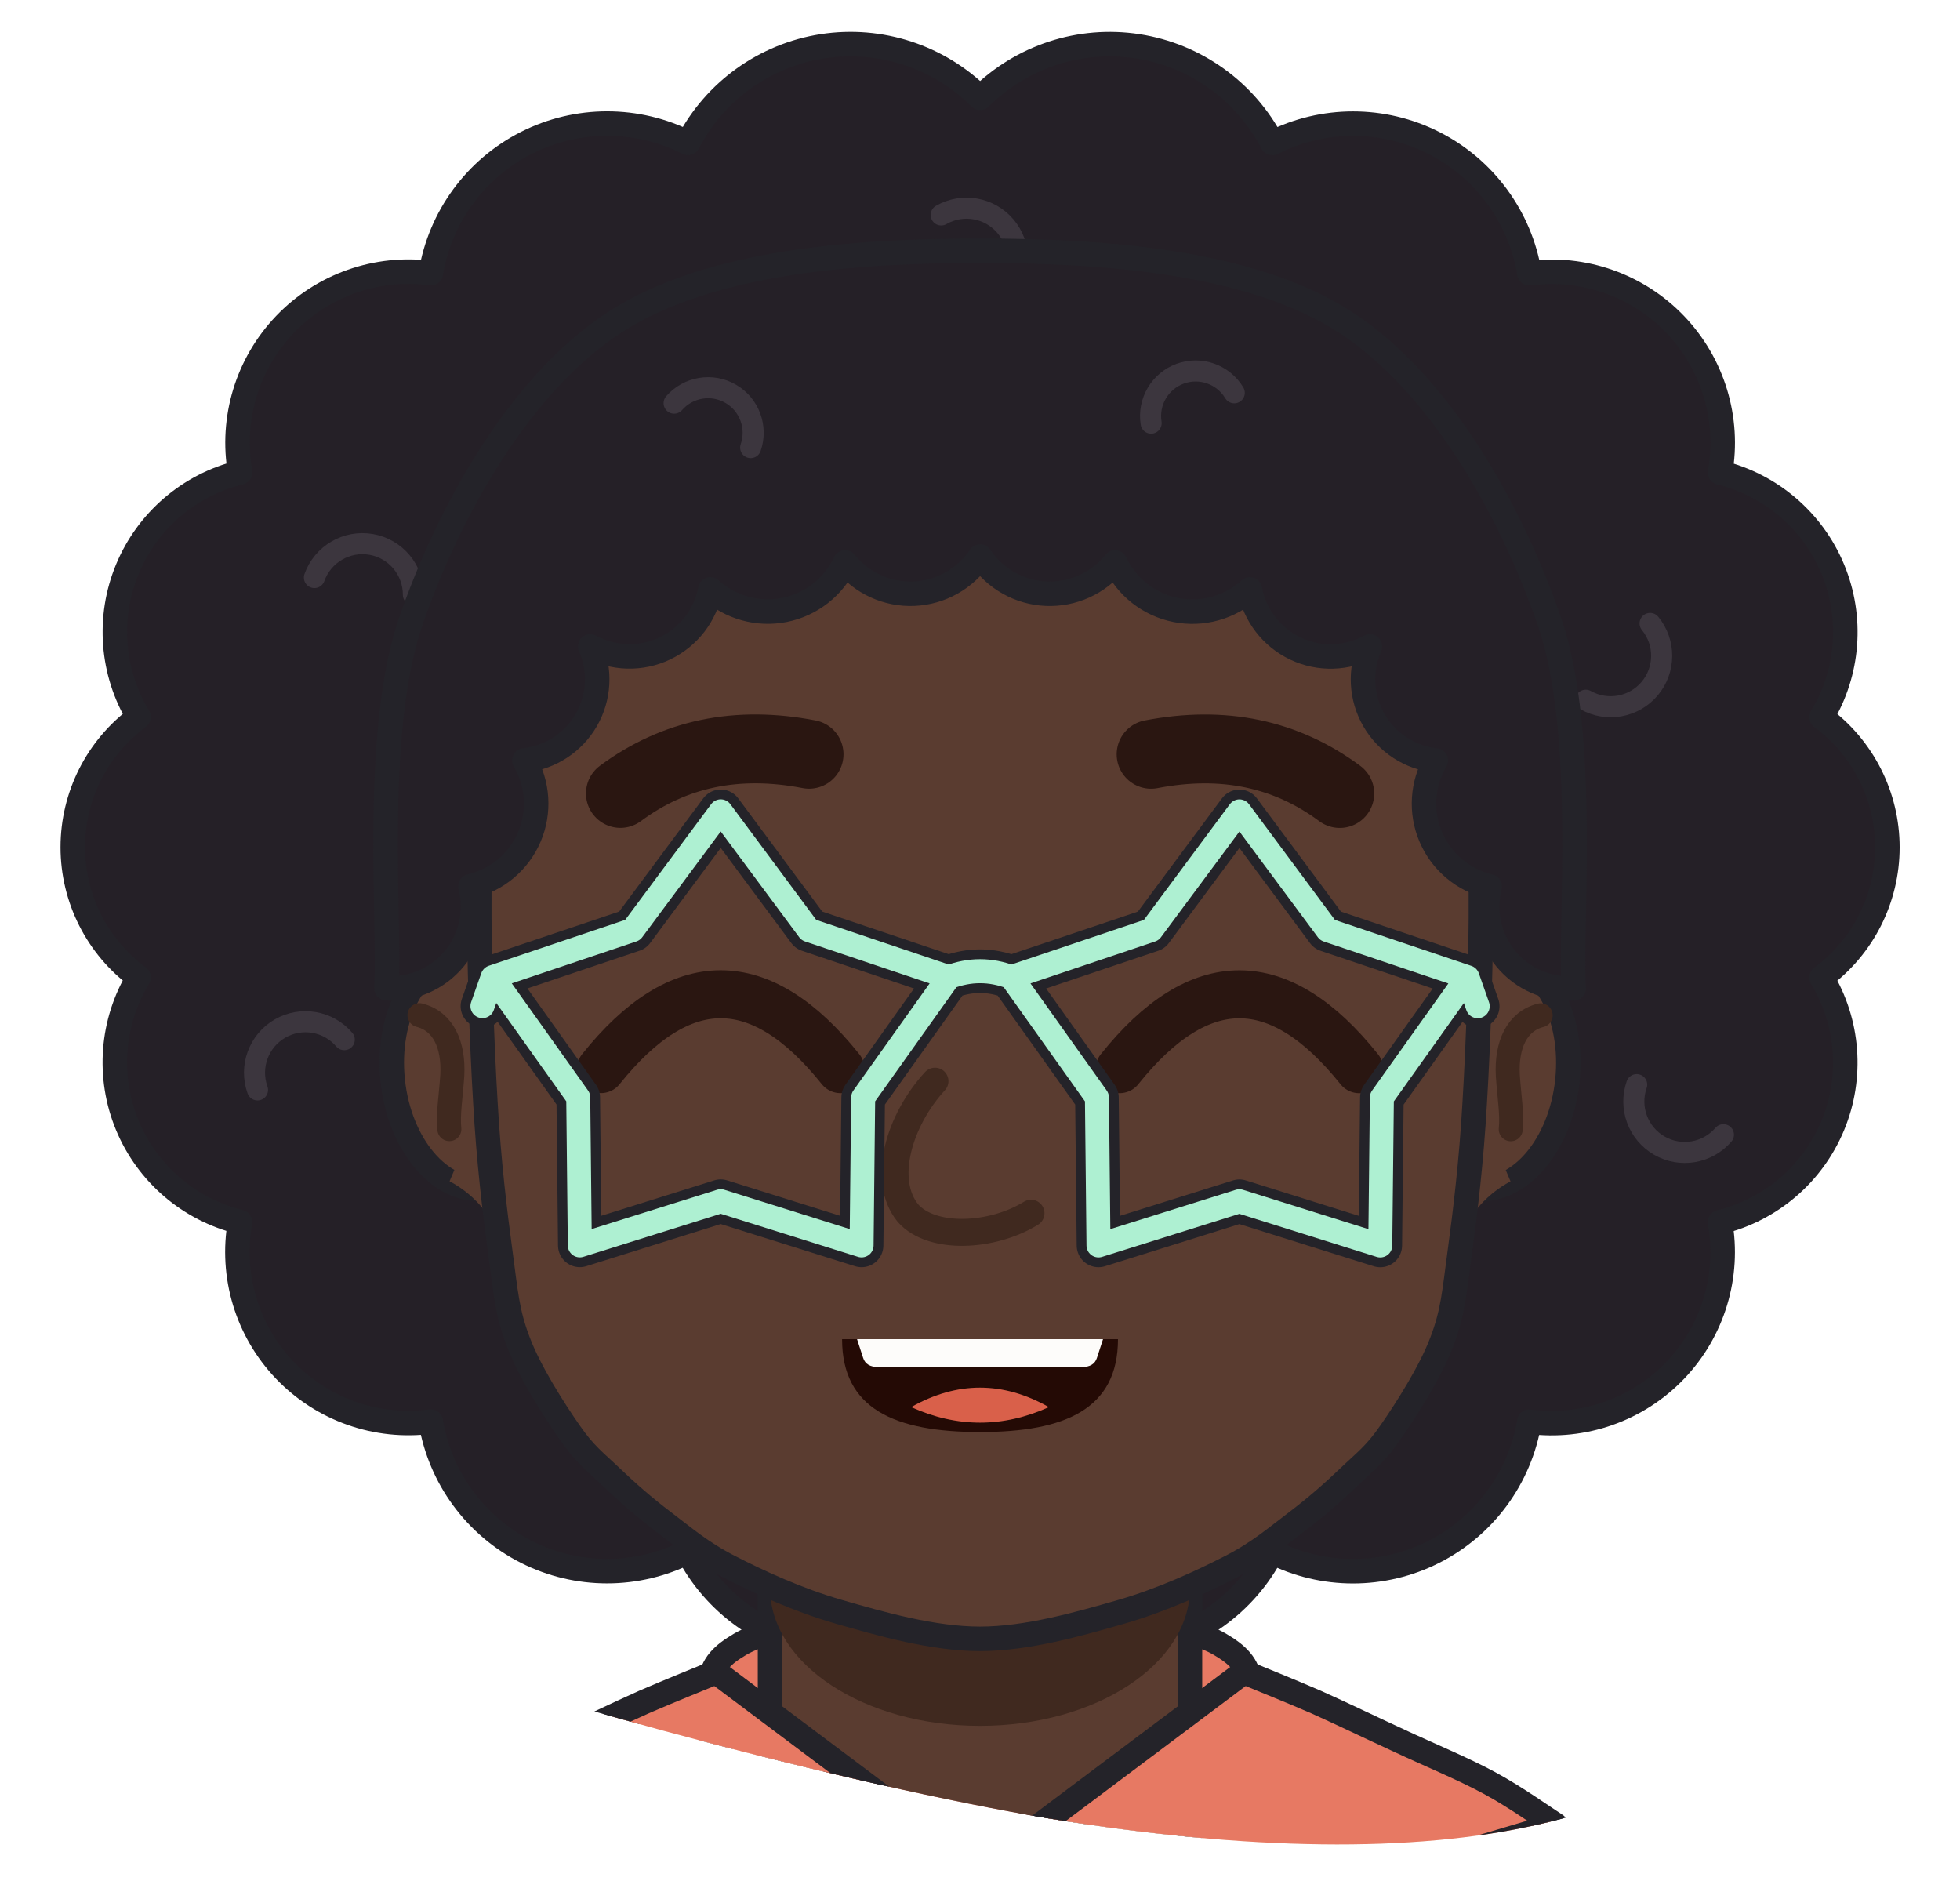
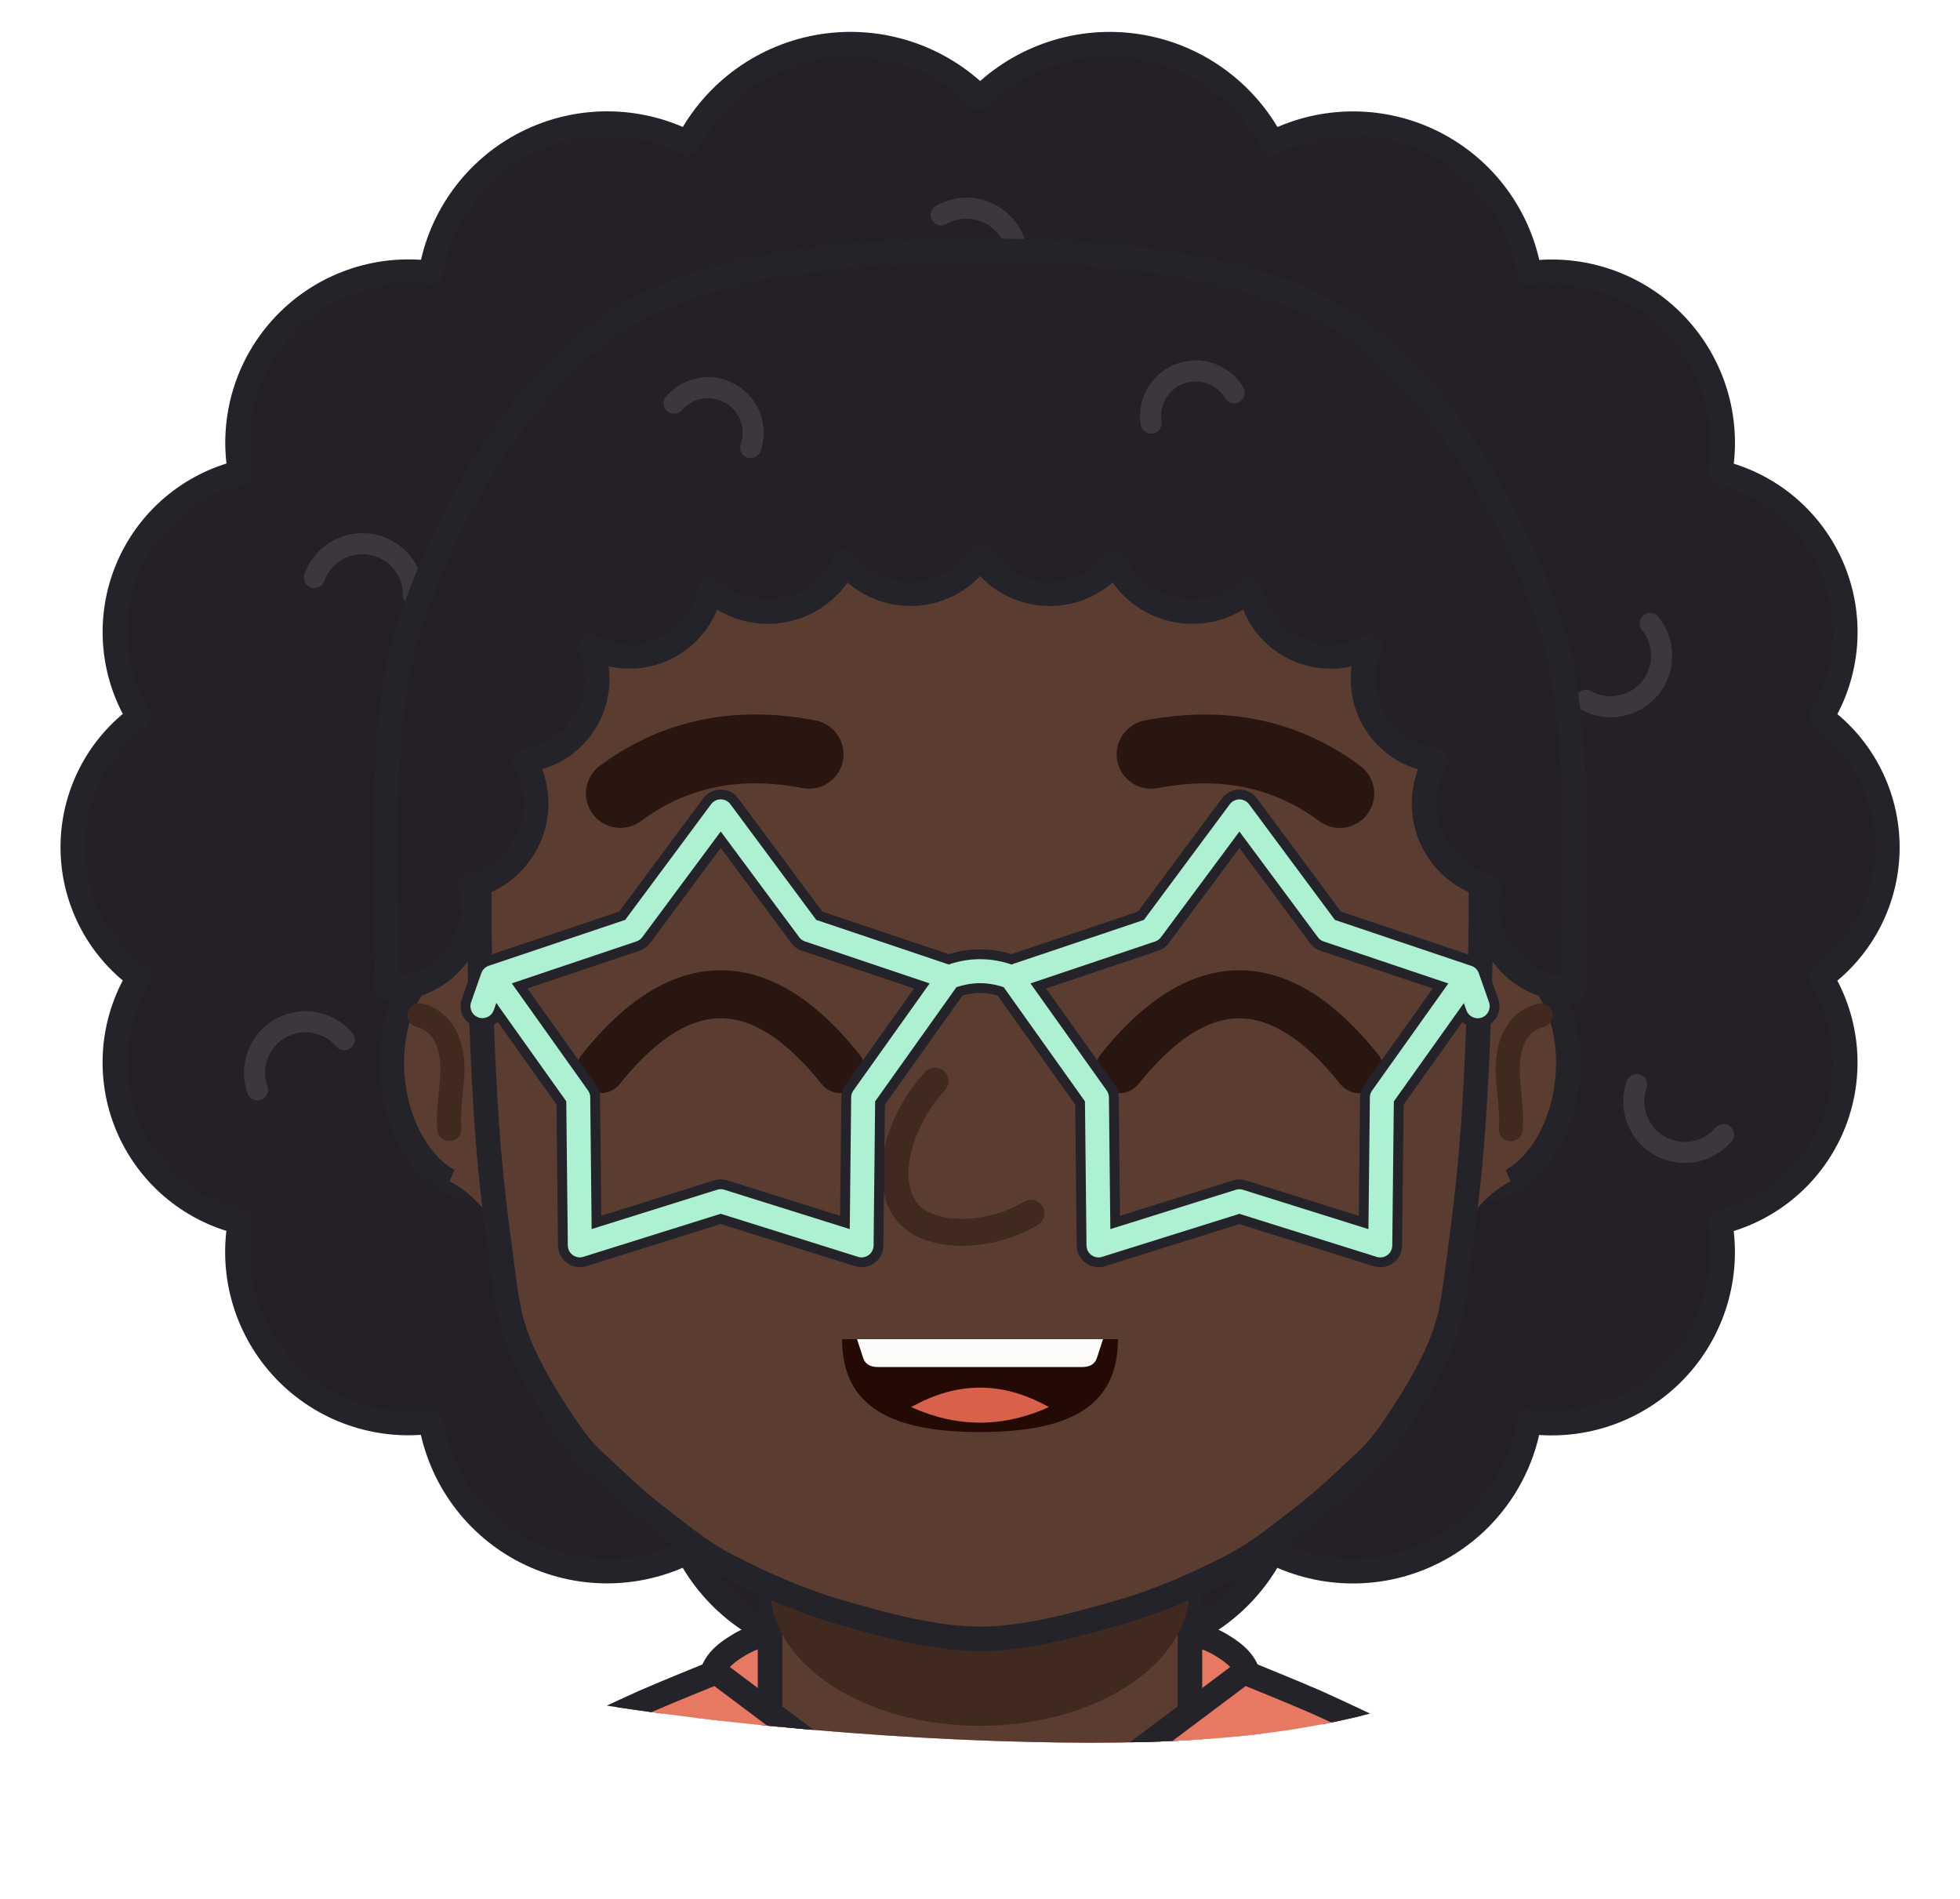
<svg xmlns="http://www.w3.org/2000/svg" viewBox="0 0 320 310" width="320" height="310">
  <defs>
    <clipPath id="cd12b">
      <rect x="-4000" y="-4000" width="9000" height="9000" />
    </clipPath>
    <clipPath id="cd12cr">
-       <path d="M922.05 601.82C914.24 665.11 892.42 780.93 864.14 832.91C835.59 885.16 805.69 901.05 751.56 914.52C697.42 927.98 625.51 927.71 539.59 914.52C453.67 901.32 303.39 861.46 236.05 835.60C168.72 809.48 166.83 799.24 135.32 758.57C104.08 717.90 46.44 659.46 47.79 591.85C49.13 523.98 105.42 408.97 143.40 351.88C181.38 294.78 215.85 267.84 275.11 248.72C334.63 229.87 405.46 230.94 499.19 238.22C592.65 245.49 767.72 255.99 836.13 291.81C904.54 327.37 895.65 400.89 909.93 452.61C924.20 504.32 929.59 538.52 922.05 601.82Z" />
+       <path d="M887.03 591.85C882.46 642.49 857.95 725.71 826.97 770.15C795.73 814.59 751.02 840.18 700.12 858.22C648.94 876.54 593.73 881.12 520.47 879.23C447.48 877.62 331.13 867.65 261.37 847.99C191.61 828.33 157.41 808.94 101.65 762.07C45.63 714.94 -69.64 635.75 -73.68 566.00C-77.99 496.24 18.97 399.28 76.61 343.80C134.51 288.31 199.69 252.49 272.68 232.56C345.40 212.63 433.20 209.40 514.27 224.21C595.61 239.02 703.08 281.04 759.64 321.44C816.47 361.84 833.44 421.09 854.71 466.34C875.72 511.32 891.61 541.22 887.03 591.85Z" />
      <path d="M-473.50 -700.97L1473.50 -700.97L1473.50 664.63L-473.50 664.63Z" />
    </clipPath>
    <clipPath id="cd12s">
      <path d="M500 935.7L616.5 850.9C621.8 853.2 636.8 859.1 648.3 864.2C659.7 869.3 672.5 875.4 685.3 881.4C698.1 887.3 712.5 893.3 725 899.9C737.6 906.5 750.8 914.3 760.8 921.1C770.7 927.9 778 934.3 784.6 941C791.2 947.6 795.8 954.2 800.5 960.8C805.1 967.4 808.6 974.1 812.4 980.7C816.1 987.2 821.2 996.8 823 1000L177 1000C178.8 996.8 183.9 987.2 187.6 980.7C191.4 974.1 194.9 967.4 199.5 960.8C204.2 954.2 208.8 947.6 215.4 941C222 934.3 229.3 927.9 239.2 921.1C249.2 914.3 262.4 906.5 275 899.9C287.5 893.3 301.9 887.3 314.7 881.4C327.5 875.4 340.3 869.3 351.7 864.2C363.2 859.1 378.2 853.2 383.5 850.9L500 935.7Z" fill="#FBF5E6" stroke="#242329" stroke-width="10.82" stroke-linejoin="round" stroke-linecap="round" transform="translate(500 1014) scale(0.86) translate(-500 -1000)" />
      <path d="M500 935.7L616.5 848.3C621.8 850.5 636.8 856.5 648.3 861.5C659.7 866.6 672.5 872.8 685.3 878.7C698.1 884.7 713.6 891.1 725 897.3C736.5 903.5 749.3 912.7 754.2 915.8L500 991.3L245.8 915.8C250.7 912.7 263.5 903.5 275 897.3C286.4 891.1 301.9 884.7 314.7 878.7C327.5 872.8 340.3 866.6 351.7 861.5C363.2 856.5 378.2 850.5 383.5 848.3L500 935.7Z" fill="#E77963" stroke="#242329" stroke-width="10.82" stroke-linejoin="round" stroke-linecap="round" transform="translate(500 1014) scale(0.86) translate(-500 -1000)" />
    </clipPath>
    <clipPath id="cd12eL">
      <ellipse cx="385.5" cy="569" rx="59.6" ry="60.9" />
    </clipPath>
    <clipPath id="cd12eR">
      <ellipse cx="614.5" cy="569" rx="59.6" ry="60.9" />
    </clipPath>
    <filter id="cd12bl" x="-60%" y="-90%" width="220%" height="280%">
      <feGaussianBlur stdDeviation="15" />
    </filter>
    <clipPath id="cd12eo">
      <path d="M-1000 -1000H2000V2000H-1000Z" />
    </clipPath>
    <clipPath id="cd12ck">
      <ellipse cx="385.5" cy="561.1" rx="66.5" ry="65.2" />
      <ellipse cx="385.5" cy="569" rx="62.6" ry="63.9" />
      <ellipse cx="614.5" cy="561.1" rx="66.5" ry="65.2" />
      <ellipse cx="614.5" cy="569" rx="62.6" ry="63.9" />
    </clipPath>
  </defs>
  <g transform="translate(-55 -107) scale(0.43)">
    <g clip-path="url(#cd12b)">
      <g transform="translate(500 1014) scale(0.86) translate(-500 -1000)">
        <g transform="matrix(1 0.0001 -0.0001 1 0.08335 0.01754)">
          <path fill="#252027" data-o="f" d="M500 153.4A80.9 80.9 0 0 1 629 173.3A78.9 78.9 0 0 1 742.5 230.8A75.5 75.5 0 0 1 826.7 318.8A72.5 72.5 0 0 1 871.5 426.8A71.3 71.3 0 0 1 871.5 541.7A72.5 72.5 0 0 1 826.7 649.7A75.5 75.5 0 0 1 742.5 737.8A78.9 78.9 0 0 1 629 795.3A80.9 80.9 0 0 1 500 815.2A80.9 80.9 0 0 1 371 795.3A78.9 78.9 0 0 1 257.5 737.8A75.5 75.5 0 0 1 173.3 649.7A72.5 72.5 0 0 1 128.5 541.7A71.3 71.3 0 0 1 128.5 426.8A72.5 72.5 0 0 1 173.3 318.8A75.5 75.5 0 0 1 257.5 230.8A78.9 78.9 0 0 1 371 173.3A80.9 80.9 0 0 1 500 153.4Z" stroke="#242329" stroke-width="10.82" stroke-linejoin="round" stroke-linecap="round" />
          <path fill="none" stroke="#3C363E" stroke-width="9.3" stroke-linecap="round" stroke-linejoin="round" d="M206.1 365.2A22.5 22.5 0 0 1 249.8 372.8M795.8 385.4A22.5 22.5 0 0 1 767.4 419.3M181 591.4A22.5 22.5 0 0 1 219.3 569.2M828.2 611.1A22.5 22.5 0 0 1 789.9 589M482.8 205.1A22.5 22.5 0 0 1 511.3 239" />
        </g>
        <g clip-path="url(#cd12cr)">
          <g transform="translate(0 0.06)">
            <path d="M500 824.5C525.6 824.5 558.7 826.2 576.8 828.4C594.9 830.7 601.5 833.1 608.5 837.7C615.6 842.3 619.6 847.4 619.1 856.2C618.7 865.1 625.8 880.5 605.9 890.7C586 900.8 535.3 917.1 500 917.1C464.7 917.1 414 900.8 394.1 890.7C374.2 880.5 381.3 865.1 380.9 856.2C380.4 847.4 384.4 842.3 391.5 837.7C398.5 833.1 405.1 830.7 423.2 828.4C441.3 826.2 474.4 824.5 500 824.5Z" fill="#E77963" stroke="#242329" stroke-width="10.82" stroke-linejoin="round" stroke-linecap="round" />
          </g>
        </g>
        <g clip-path="url(#cd12cr)">
          <g transform="translate(0 0.06)">
            <path d="M407.3 768.9L407.3 935.7Q407.3 967.4 439.1 967.4L560.9 967.4Q592.7 967.4 592.7 935.7L592.7 768.9Z" fill="#5A3C30" stroke="#242329" stroke-width="10.82" stroke-linejoin="round" stroke-linecap="round" />
            <ellipse cx="500" cy="811.2" rx="92.7" ry="60.9" fill="#40291F" />
          </g>
        </g>
        <g transform="matrix(1 0.0001 -0.0001 1 0.08335 0.01754)">
          <ellipse cx="275.6" cy="583.6" rx="35.1" ry="51.6" transform="rotate(-6 275.6 583.6)" fill="#5A3C30" stroke="#242329" stroke-width="10.82" stroke-linejoin="round" stroke-linecap="round" />
          <ellipse cx="724.4" cy="583.6" rx="35.1" ry="51.6" transform="rotate(6 724.4 583.6)" fill="#5A3C30" stroke="#242329" stroke-width="10.82" stroke-linejoin="round" stroke-linecap="round" />
          <path d="M281.3 496.1C281.3 518.4 271 529.5 260.6 535.4L286.2 583.6ZM718.7 496.1C718.7 518.4 729 529.5 739.4 535.4L713.8 583.6ZM291.8 671C288.8 648.8 276.3 637.3 265.8 631.7L286.2 583.6ZM708.2 671C711.2 648.8 723.7 637.3 734.2 631.7L713.8 583.6Z" fill="#5A3C30" />
          <path d="M252.5 558.4C263.1 561.1 267.7 571.6 267 584.9C266.4 594.2 265 602.1 265.7 608.7M747.5 558.4C736.9 561.1 732.3 571.6 733 584.9C733.6 594.2 735 602.1 734.3 608.7" fill="none" stroke="#40291F" stroke-width="10.6" stroke-linecap="round" stroke-linejoin="round" />
        </g>
        <g transform="matrix(1 0.0001 -0.0001 1 0.08335 0.01754)">
          <path d="M500 255.3C526.5 255.3 554.7 258.6 579.4 265.9C604.1 273.2 628.8 284 648.3 299C667.7 314 684.4 334.9 695.9 355.9C707.4 376.8 712.9 400 717.1 424.7C721.3 449.4 720.8 475.5 721.1 504.1C721.3 532.8 720 570.3 718.4 596.8C716.9 623.3 714.2 645.3 711.8 663C709.4 680.6 708.9 689.5 703.8 702.7C698.8 715.9 688.2 732.5 681.3 742.4C674.5 752.3 669.8 755.6 662.8 762.3C655.9 768.9 648.4 775.5 639.7 782.1C630.9 788.7 623.4 795.4 610.5 802C597.6 808.6 580.6 816.5 562.2 821.8C543.8 827.1 520.7 833.7 500 833.7C479.3 833.7 456.2 827.1 437.8 821.8C419.4 816.5 402.4 808.6 389.5 802C376.6 795.4 369.1 788.7 360.3 782.1C351.6 775.5 344.1 768.9 337.2 762.3C330.2 755.6 325.5 752.3 318.7 742.4C311.8 732.5 301.2 715.9 296.2 702.7C291.1 689.5 290.6 680.6 288.2 663C285.8 645.3 283.1 623.3 281.6 596.8C280 570.3 278.7 532.8 278.9 504.1C279.2 475.5 278.7 449.4 282.9 424.7C287.1 400 292.6 376.8 304.1 355.9C315.6 334.9 332.3 314 351.7 299C371.2 284 395.9 273.2 420.6 265.9C445.3 258.6 473.5 255.3 500 255.3Z" fill="#5A3C30" data-sk="1" stroke="#242329" stroke-width="10.82" stroke-linejoin="round" stroke-linecap="round" />
        </g>
        <g clip-path="url(#cd12cr)">
          <g transform="translate(0 0.13)">
            <path d="M500 935.7L616.5 850.9C621.8 853.2 636.8 859.1 648.3 864.2C659.7 869.3 672.5 875.4 685.3 881.4C698.1 887.3 712.5 893.3 725 899.9C737.6 906.5 750.8 914.3 760.8 921.1C770.7 927.9 778 934.3 784.6 941C791.2 947.6 795.8 954.2 800.5 960.8C805.1 967.4 808.6 974.1 812.4 980.7C816.1 987.2 821.2 996.8 823 1000L177 1000C178.8 996.8 183.9 987.2 187.6 980.7C191.4 974.1 194.9 967.4 199.5 960.8C204.2 954.2 208.8 947.6 215.4 941C222 934.3 229.3 927.9 239.2 921.1C249.2 914.3 262.4 906.5 275 899.9C287.5 893.3 301.9 887.3 314.7 881.4C327.5 875.4 340.3 869.3 351.7 864.2C363.2 859.1 378.2 853.2 383.5 850.9L500 935.7Z" fill="#FBF5E6" stroke="#242329" stroke-width="10.82" stroke-linejoin="round" stroke-linecap="round" />
            <path d="M500 935.7L616.5 848.3C621.8 850.5 636.8 856.5 648.3 861.5C659.7 866.6 672.5 872.8 685.3 878.7C698.1 884.7 713.6 891.1 725 897.3C736.5 903.5 749.3 912.7 754.2 915.8L500 991.3L245.8 915.8C250.7 912.7 263.5 903.5 275 897.3C286.4 891.1 301.9 884.7 314.7 878.7C327.5 872.8 340.3 866.6 351.7 861.5C363.2 856.5 378.2 850.5 383.5 848.3L500 935.7Z" fill="#E77963" stroke="#242329" stroke-width="10.82" stroke-linejoin="round" stroke-linecap="round" />
          </g>
        </g>
        <g transform="matrix(1 0.0001 -0.0001 1 0.08335 0.01754)">
          <path fill="#252027" data-o="f" d="M237.9 546.5C239.7 519.6 231.7 434 248.5 385C265.3 336 296.6 280 338.5 252.6C380.4 225.3 446.2 220.9 500 220.9C553.8 220.9 619.6 225.3 661.5 252.6C703.4 280 734.7 336 751.5 385C768.3 434 760.3 519.6 762.1 546.5A36.1 36.1 0 0 1 725 501.5A37.5 37.5 0 0 1 701.2 445.9A36 36 0 0 1 672.1 395.6A36.3 36.3 0 0 1 619.1 370.4A37.7 37.7 0 0 1 559.6 358.5A37 37 0 0 1 500 355.9A37 37 0 0 1 440.4 358.5A37.7 37.7 0 0 1 380.9 370.4A36.3 36.3 0 0 1 327.9 395.6A36 36 0 0 1 298.8 445.9A37.5 37.5 0 0 1 275 501.5A36.1 36.1 0 0 1 237.9 546.5Z" stroke="#242329" stroke-width="10.82" stroke-linejoin="round" stroke-linecap="round" />
          <path fill="none" stroke="#3C363E" stroke-width="9.3" stroke-linecap="round" stroke-linejoin="round" d="M364.9 288.2A19.9 19.9 0 0 1 398.7 307.8M575.5 297A19.9 19.9 0 0 1 612.2 283.6" />
        </g>
        <g transform="matrix(1 0.0001 -0.0001 1 0.08335 0.01754)">
          <g filter="url(#cd12bl)">
            <ellipse cx="330.6" cy="668.3" rx="35.7" ry="19.9" fill="#8B4735" opacity="0.000" transform="matrix(0.4 0 0 0.4 198.36 400.98)" />
          </g>
          <g filter="url(#cd12bl)">
            <ellipse cx="669.4" cy="668.3" rx="35.7" ry="19.9" fill="#8B4735" opacity="0.000" transform="matrix(0.4 0 0 0.4 401.64 400.98)" />
          </g>
        </g>
        <g transform="matrix(1 0.0001 -0.0001 1 0.08335 0.01754)">
          <g clip-path="url(#cd12eo)" display="none">
            <g>
              <ellipse cx="385.5" cy="561.1" rx="63.5" ry="62.2" fill="#2A1611" />
              <ellipse cx="385.5" cy="569" rx="59.6" ry="60.9" fill="#FDFCFA" />
              <g clip-path="url(#cd12eL)">
                <g transform="translate(0.00 0.00)">
                  <ellipse cx="397.4" cy="573.6" rx="38.4" ry="44.3" fill="#050404" />
                  <circle cx="381.5" cy="552.5" r="11.3" fill="#FDFCFA" />
                  <circle cx="416.6" cy="590.8" r="5.8" fill="#FDFCFA" />
                </g>
              </g>
            </g>
            <g>
              <ellipse cx="614.5" cy="561.1" rx="63.5" ry="62.2" fill="#2A1611" />
              <ellipse cx="614.5" cy="569" rx="59.6" ry="60.9" fill="#FDFCFA" />
              <g clip-path="url(#cd12eR)">
                <g transform="translate(0.00 0.00)">
                  <ellipse cx="602.6" cy="573.6" rx="38.4" ry="44.3" fill="#050404" />
                  <circle cx="586.7" cy="552.5" r="11.3" fill="#FDFCFA" />
                  <circle cx="621.8" cy="590.8" r="5.8" fill="#FDFCFA" />
                </g>
              </g>
            </g>
          </g>
          <g clip-path="url(#cd12ck)">
            <g>
              <path d="M312.7 618C312.7 669.6 458.3 669.6 458.3 618Q385.5 596.8 312.7 618ZM541.7 618C541.7 669.6 687.3 669.6 687.3 618Q614.5 596.8 541.7 618Z" fill="#5A3C30" display="none" />
            </g>
          </g>
          <path fill="none" stroke="#2A1611" stroke-linecap="round" stroke-linejoin="round" display="inline" d="M332.6 582.2Q385.5 516.1 438.4 582.2M561.6 582.2Q614.5 516.1 667.4 582.2" stroke-width="21.2" />
          <path fill="none" stroke="#2A1611" stroke-width="30.4" stroke-linecap="round" stroke-linejoin="round" d="M341.2 460.5Q376.9 434.0 424.5 443.2M658.8 460.5Q623.1 434.0 575.5 443.2" transform="translate(0 0.00)" />
          <g>
            <path d="M480.1 587.5C464.3 604.7 456.3 631.2 468.2 645.8C478.8 657.7 505.3 656.4 522.5 645.8" fill="none" stroke="#40291F" stroke-width="11.9" stroke-linecap="round" stroke-linejoin="round" />
          </g>
          <path fill="#240A05" stroke="#240A05" stroke-linejoin="round" stroke-linecap="round" d="M439.1 701.4C459.4 701.4 479.7 701.4 500.0 701.4C520.3 701.4 540.6 701.4 560.9 701.4C560.9 732.1 537.8 742.4 500.0 742.4C462.2 742.4 439.1 732.1 439.1 701.4Z" stroke-width="0.01" />
          <path fill="#FDFCFA" display="inline" d="M445.7 701.4L554.3 701.4L551.6 709.7Q550.3 713.7 545.0 713.7L455.0 713.7Q449.7 713.7 448.4 709.7Z" transform="matrix(1 0 0 1 0 0)" />
          <g>
            <path d="M469.6 731.4Q500 714.2 530.4 731.4Q500 745.1 469.6 731.4Z" fill="#D9604A" display="inline" transform="matrix(1 0 0 1 0 0)" />
          </g>
        </g>
        <g transform="matrix(1 0.0001 -0.0001 1 0.08335 0.01754)">
          <path d="M385.5 468.4L424.4 520.8L486.2 541.6L448.4 594.7L447.7 660L385.5 640.5L323.3 660L322.6 594.7L284.8 541.6L346.6 520.8ZM614.5 468.4L653.4 520.8L715.2 541.6L677.4 594.7L676.7 660L614.5 640.5L552.3 660L551.6 594.7L513.8 541.6L575.6 520.8ZM486.2 541.6Q500 536.3 513.8 541.6M284.8 541.6L280.3 554.4M715.2 541.6L719.7 554.4" fill="none" stroke="#242329" stroke-width="19.25" stroke-linecap="round" stroke-linejoin="round" />
          <path d="M385.5 468.4L424.4 520.8L486.2 541.6L448.4 594.7L447.7 660L385.5 640.5L323.3 660L322.6 594.7L284.8 541.6L346.6 520.8ZM614.5 468.4L653.4 520.8L715.2 541.6L677.4 594.7L676.7 660L614.5 640.5L552.3 660L551.6 594.7L513.8 541.6L575.6 520.8ZM486.2 541.6Q500 536.3 513.8 541.6M284.8 541.6L280.3 554.4M715.2 541.6L719.7 554.4" fill="none" stroke="#AEF0D2" stroke-width="10.6" stroke-linecap="round" stroke-linejoin="round" />
        </g>
      </g>
    </g>
    <g clip-path="url(#cd12b)">
      <g transform="translate(0 0.00)" />
    </g>
  </g>
</svg>
